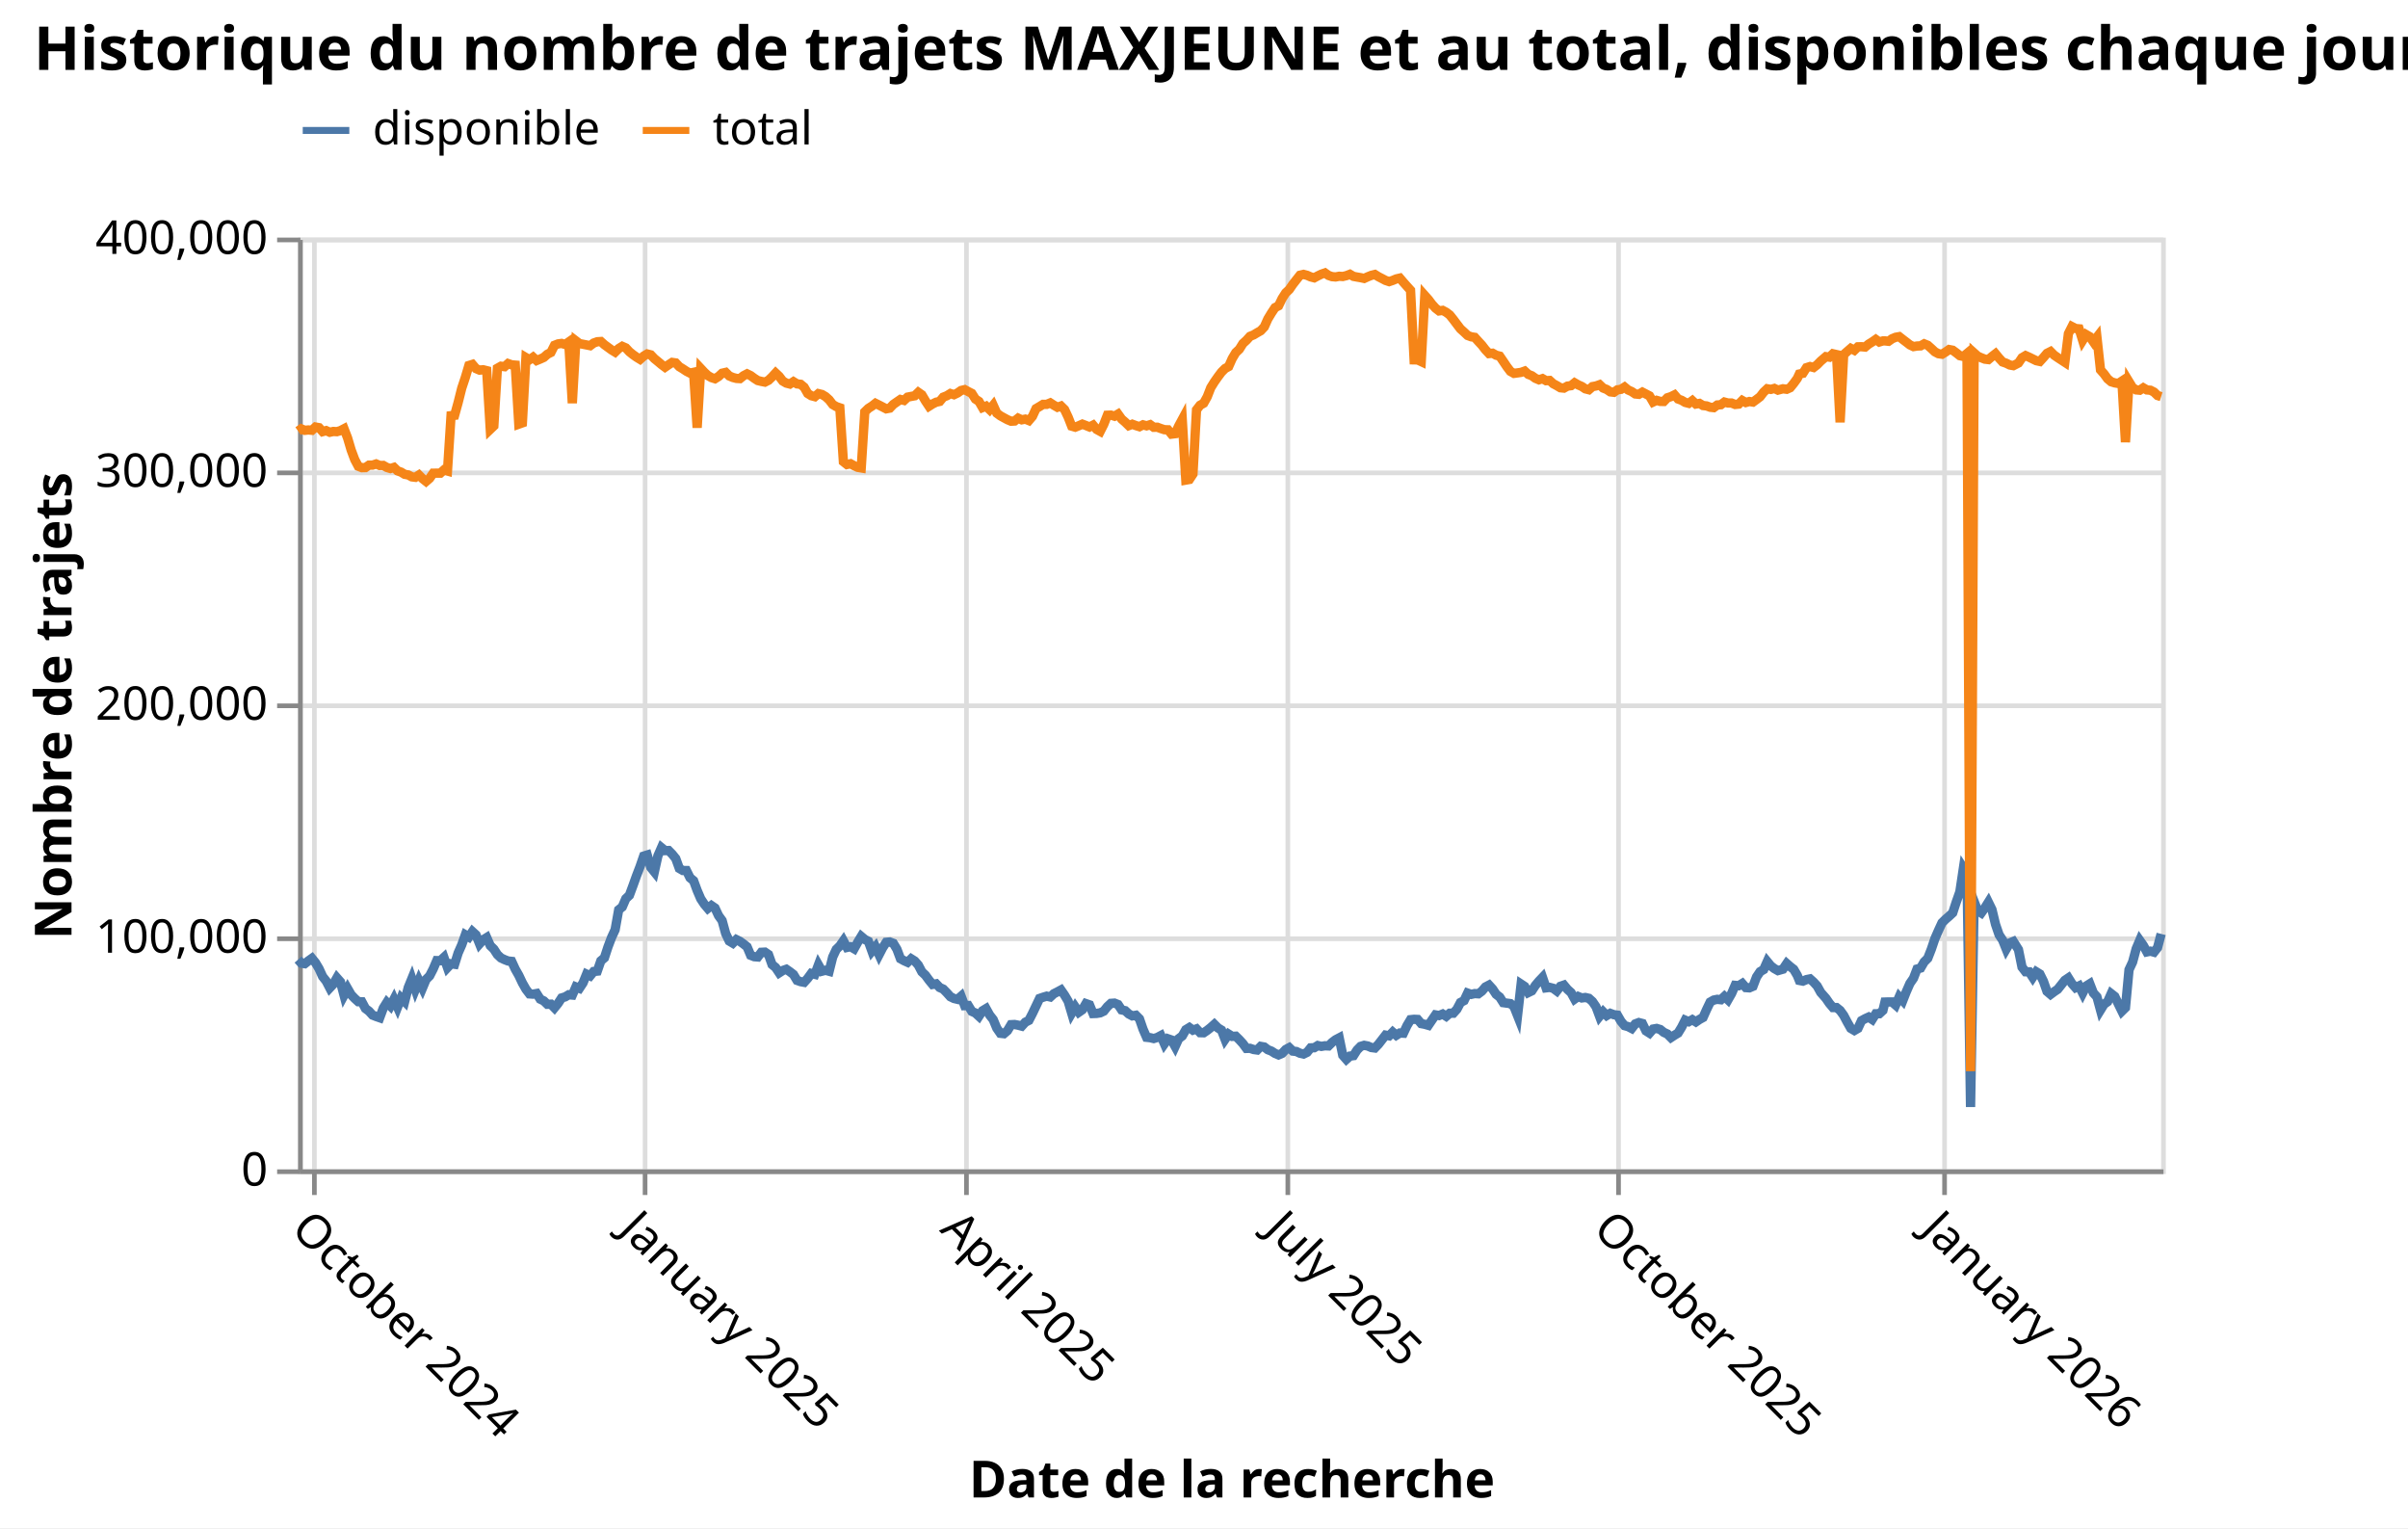
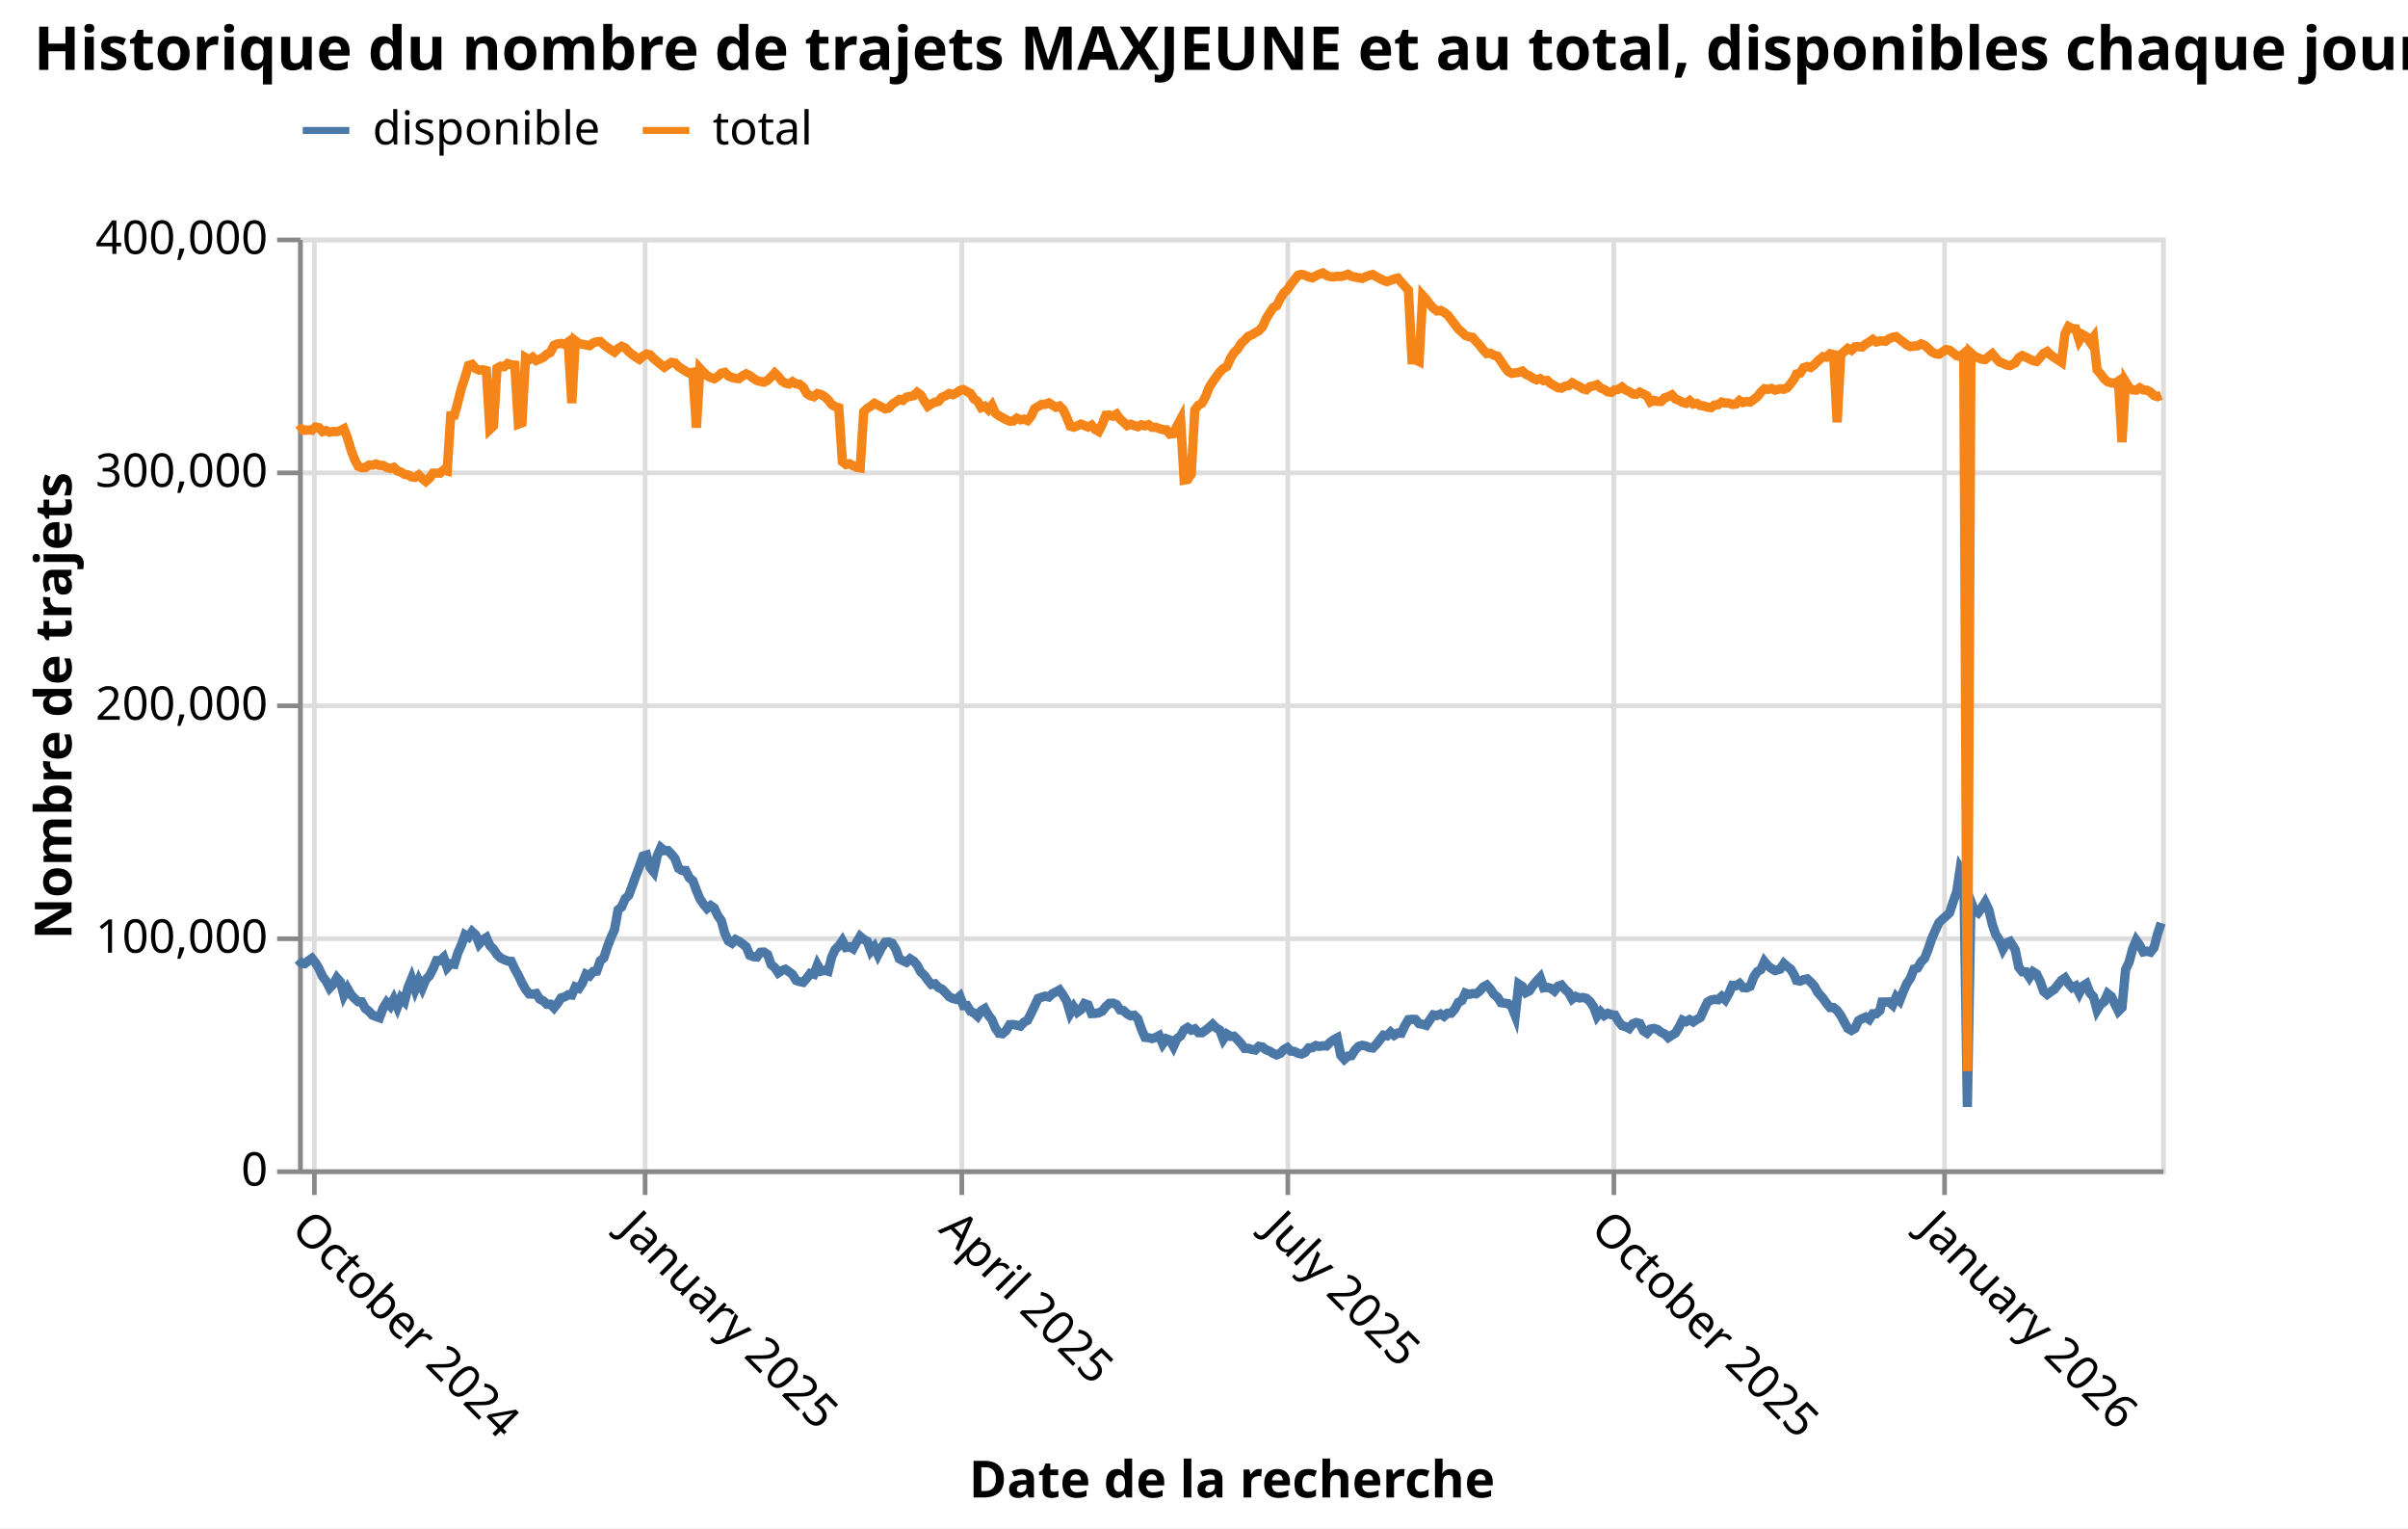
<svg xmlns="http://www.w3.org/2000/svg" version="1.1" class="marks" width="517" height="328" viewBox="0 0 517 328">
  <rect width="517" height="328" fill="white" />
  <g fill="none" stroke-miterlimit="10" transform="translate(64,51)">
    <g class="mark-group role-frame root" role="graphics-object" aria-roledescription="group mark container">
      <g transform="translate(0,0)">
        <path class="background" aria-hidden="true" d="M0.5,0.5h400v200h-400Z" stroke="#ddd" />
        <g>
          <g class="mark-group role-axis" aria-hidden="true">
            <g transform="translate(0.5,200.5)">
              <path class="background" aria-hidden="true" d="M0,0h0v0h0Z" pointer-events="none" />
              <g>
                <g class="mark-rule role-axis-grid" pointer-events="none">
                  <line transform="translate(3,-200)" x2="0" y2="200" stroke="#ddd" stroke-width="1" opacity="1" />
                  <line transform="translate(74,-200)" x2="0" y2="200" stroke="#ddd" stroke-width="1" opacity="1" />
-                   <line transform="translate(143,-200)" x2="0" y2="200" stroke="#ddd" stroke-width="1" opacity="1" />
+                   <line transform="translate(142,-200)" x2="0" y2="200" stroke="#ddd" stroke-width="1" opacity="1" />
                  <line transform="translate(212,-200)" x2="0" y2="200" stroke="#ddd" stroke-width="1" opacity="1" />
-                   <line transform="translate(283,-200)" x2="0" y2="200" stroke="#ddd" stroke-width="1" opacity="1" />
+                   <line transform="translate(282,-200)" x2="0" y2="200" stroke="#ddd" stroke-width="1" opacity="1" />
                  <line transform="translate(353,-200)" x2="0" y2="200" stroke="#ddd" stroke-width="1" opacity="1" />
                </g>
              </g>
              <path class="foreground" aria-hidden="true" d="" pointer-events="none" display="none" />
            </g>
          </g>
          <g class="mark-group role-axis" aria-hidden="true">
            <g transform="translate(0.5,0.5)">
              <path class="background" aria-hidden="true" d="M0,0h0v0h0Z" pointer-events="none" />
              <g>
                <g class="mark-rule role-axis-grid" pointer-events="none">
                  <line transform="translate(0,200)" x2="400" y2="0" stroke="#ddd" stroke-width="1" opacity="1" />
                  <line transform="translate(0,150)" x2="400" y2="0" stroke="#ddd" stroke-width="1" opacity="1" />
                  <line transform="translate(0,100)" x2="400" y2="0" stroke="#ddd" stroke-width="1" opacity="1" />
                  <line transform="translate(0,50)" x2="400" y2="0" stroke="#ddd" stroke-width="1" opacity="1" />
                  <line transform="translate(0,0)" x2="400" y2="0" stroke="#ddd" stroke-width="1" opacity="1" />
                </g>
              </g>
              <path class="foreground" aria-hidden="true" d="" pointer-events="none" display="none" />
            </g>
          </g>
          <g class="mark-group role-axis" role="graphics-symbol" aria-roledescription="axis" aria-label="X-axis titled 'Date de la recherche' for a time scale with values from September 2024 to March 2026">
            <g transform="translate(0.5,200.5)">
              <path class="background" aria-hidden="true" d="M0,0h0v0h0Z" pointer-events="none" />
              <g>
                <g class="mark-rule role-axis-tick" pointer-events="none">
                  <line transform="translate(3,0)" x2="0" y2="5" stroke="#888" stroke-width="1" opacity="1" />
                  <line transform="translate(74,0)" x2="0" y2="5" stroke="#888" stroke-width="1" opacity="1" />
-                   <line transform="translate(143,0)" x2="0" y2="5" stroke="#888" stroke-width="1" opacity="1" />
+                   <line transform="translate(142,0)" x2="0" y2="5" stroke="#888" stroke-width="1" opacity="1" />
                  <line transform="translate(212,0)" x2="0" y2="5" stroke="#888" stroke-width="1" opacity="1" />
-                   <line transform="translate(283,0)" x2="0" y2="5" stroke="#888" stroke-width="1" opacity="1" />
+                   <line transform="translate(282,0)" x2="0" y2="5" stroke="#888" stroke-width="1" opacity="1" />
                  <line transform="translate(353,0)" x2="0" y2="5" stroke="#888" stroke-width="1" opacity="1" />
                </g>
                <g class="mark-text role-axis-label" pointer-events="none">
-                   <text text-anchor="start" transform="translate(3.344976,7) rotate(45) translate(0,8)" font-family="sans-serif" font-size="10px" fill="#000" opacity="1">October 2024</text>
-                   <text text-anchor="start" transform="translate(73.8008,7) rotate(45) translate(0,8)" font-family="sans-serif" font-size="10px" fill="#000" opacity="1">January 2025</text>
-                   <text text-anchor="start" transform="translate(142.725,7) rotate(45) translate(0,8)" font-family="sans-serif" font-size="10px" fill="#000" opacity="1">April 2025</text>
-                   <text text-anchor="start" transform="translate(212.415,7) rotate(45) translate(0,8)" font-family="sans-serif" font-size="10px" fill="#000" opacity="1">July 2025</text>
-                   <text text-anchor="start" transform="translate(282.8708,7) rotate(45) translate(0,8)" font-family="sans-serif" font-size="10px" fill="#000" opacity="1">October 2025</text>
-                   <text text-anchor="start" transform="translate(353.3266,7) rotate(45) translate(0,8)" font-family="sans-serif" font-size="10px" fill="#000" opacity="1">January 2026</text>
+                   <text text-anchor="start" transform="translate(3.338607,7) rotate(45) translate(0,8)" font-family="sans-serif" font-size="10px" fill="#000" opacity="1">October 2024</text>
+                   <text text-anchor="start" transform="translate(73.66027,7) rotate(45) translate(0,8)" font-family="sans-serif" font-size="10px" fill="#000" opacity="1">January 2025</text>
+                   <text text-anchor="start" transform="translate(142.4532,7) rotate(45) translate(0,8)" font-family="sans-serif" font-size="10px" fill="#000" opacity="1">April 2025</text>
+                   <text text-anchor="start" transform="translate(212.0105,7) rotate(45) translate(0,8)" font-family="sans-serif" font-size="10px" fill="#000" opacity="1">July 2025</text>
+                   <text text-anchor="start" transform="translate(282.3321,7) rotate(45) translate(0,8)" font-family="sans-serif" font-size="10px" fill="#000" opacity="1">October 2025</text>
+                   <text text-anchor="start" transform="translate(352.6538,7) rotate(45) translate(0,8)" font-family="sans-serif" font-size="10px" fill="#000" opacity="1">January 2026</text>
                </g>
                <g class="mark-rule role-axis-domain" pointer-events="none">
                  <line transform="translate(0,0)" x2="400" y2="0" stroke="#888" stroke-width="1" opacity="1" />
                </g>
                <g class="mark-text role-axis-title" pointer-events="none">
                  <text text-anchor="middle" transform="translate(200,69.92215)" font-family="sans-serif" font-size="11px" font-weight="bold" fill="#000" opacity="1">Date de la recherche</text>
                </g>
              </g>
              <path class="foreground" aria-hidden="true" d="" pointer-events="none" display="none" />
            </g>
          </g>
          <g class="mark-group role-axis" role="graphics-symbol" aria-roledescription="axis" aria-label="Y-axis titled 'Nombre de trajets' for a linear scale with values from 0 to 400,000">
            <g transform="translate(0.5,0.5)">
              <path class="background" aria-hidden="true" d="M0,0h0v0h0Z" pointer-events="none" />
              <g>
                <g class="mark-rule role-axis-tick" pointer-events="none">
                  <line transform="translate(0,200)" x2="-5" y2="0" stroke="#888" stroke-width="1" opacity="1" />
                  <line transform="translate(0,150)" x2="-5" y2="0" stroke="#888" stroke-width="1" opacity="1" />
                  <line transform="translate(0,100)" x2="-5" y2="0" stroke="#888" stroke-width="1" opacity="1" />
                  <line transform="translate(0,50)" x2="-5" y2="0" stroke="#888" stroke-width="1" opacity="1" />
                  <line transform="translate(0,0)" x2="-5" y2="0" stroke="#888" stroke-width="1" opacity="1" />
                </g>
                <g class="mark-text role-axis-label" pointer-events="none">
                  <text text-anchor="end" transform="translate(-7,203)" font-family="sans-serif" font-size="10px" fill="#000" opacity="1">0</text>
                  <text text-anchor="end" transform="translate(-7,153)" font-family="sans-serif" font-size="10px" fill="#000" opacity="1">100,000</text>
                  <text text-anchor="end" transform="translate(-7,103)" font-family="sans-serif" font-size="10px" fill="#000" opacity="1">200,000</text>
                  <text text-anchor="end" transform="translate(-7,53)" font-family="sans-serif" font-size="10px" fill="#000" opacity="1">300,000</text>
                  <text text-anchor="end" transform="translate(-7,3)" font-family="sans-serif" font-size="10px" fill="#000" opacity="1">400,000</text>
                </g>
                <g class="mark-rule role-axis-domain" pointer-events="none">
                  <line transform="translate(0,200)" x2="0" y2="-200" stroke="#888" stroke-width="1" opacity="1" />
                </g>
                <g class="mark-text role-axis-title" pointer-events="none">
                  <text text-anchor="middle" transform="translate(-47.14746,100) rotate(-90) translate(0,-2)" font-family="sans-serif" font-size="11px" font-weight="bold" fill="#000" opacity="1">Nombre de trajets</text>
                </g>
              </g>
              <path class="foreground" aria-hidden="true" d="" pointer-events="none" display="none" />
            </g>
          </g>
          <g class="mark-group role-scope pathgroup" role="graphics-object" aria-roledescription="group mark container">
            <g transform="translate(0,0)">
              <path class="background" aria-hidden="true" d="M0,0h400v200h-400Z" />
              <g>
                <g class="mark-line role-mark marks" role="graphics-object" aria-roledescription="line mark container">
-                   <path aria-label="Date de la recherche: September 2024; Nombre de trajets: 90064; variable: disponible" role="graphics-symbol" aria-roledescription="line mark" d="M0,154.968L0.673,155.733L1.439,155.849L2.205,155.249L2.971,154.706L3.736,155.647L4.503,156.936L5.268,158.611L6.034,159.578L6.8,161.051L7.565,160.232L8.331,158.887L9.097,159.757L9.863,162.622L10.629,161.186L11.395,162.517L12.16,163.314L12.926,164.01L13.692,164.032L14.458,165.467L15.224,166.043L15.99,166.883L16.755,167.187L17.521,167.45L18.287,165.395L19.053,164.165L19.819,164.939L20.585,163.463L21.35,165.186L22.116,163.209L22.882,163.971L23.648,160.982L24.419,159.082L25.179,161.376L25.945,159.478L26.711,161.072L27.477,159.24L28.243,158.471L29.009,156.976L29.774,155.186L30.54,155.206L31.307,154.501L32.072,156.687L32.838,155.87L33.603,155.975L34.369,153.544L35.135,151.81L35.903,149.657L36.667,150.119L37.433,148.968L38.198,149.665L38.966,151.587L39.73,150.725L40.497,150.247L41.262,151.977L42.028,152.725L42.793,153.898L43.559,154.616L44.325,154.978L45.091,155.274L45.857,155.354L46.622,157.015L47.388,158.365L48.154,159.98L48.92,161.327L49.686,162.333L50.452,162.388L51.218,162.251L51.983,163.458L52.75,163.83L53.515,164.564L54.281,164.539L55.047,165.319L55.813,164.379L56.578,163.203L57.344,162.973L58.11,162.518L58.876,162.586L59.641,160.835L60.407,161.142L61.173,159.983L61.939,158.101L62.705,158.467L63.471,157.526L64.236,157.444L65.002,155.239L65.768,154.588L66.534,152.251L67.3,150.225L68.065,148.563L68.831,144.291L69.597,143.67L70.363,141.894L71.129,141.173L71.895,139.108L72.66,136.98L73.426,134.989L74.192,132.763L74.958,132.524L75.724,135.188L76.49,136.135L77.255,132.697L78.021,130.95L78.787,131.578L79.553,131.561L80.319,132.339L81.085,133.284L81.851,135.399L82.616,135.847L83.382,135.858L84.148,137.406L84.914,138.04L85.679,140.126L86.445,141.915L87.211,143.074L87.977,143.981L88.743,143.375L89.509,143.9L90.274,145.535L91.04,146.599L91.806,149.389L92.572,150.987L93.338,151.445L94.103,150.679L94.869,151.062L95.635,151.618L96.401,152.229L97.167,154.046L97.933,154.351L98.698,154.412L99.464,153.406L100.23,153.367L100.996,153.888L101.762,156.04L102.528,156.669L103.293,157.81L104.059,157.313L104.825,157.047L105.591,157.575L106.357,158.166L107.123,159.431L107.888,159.706L108.654,159.848L109.42,158.995L110.186,157.945L110.952,158.136L111.718,156.106L112.483,157.462L113.249,157.265L114.015,157.476L114.781,154.421L115.547,152.787L116.312,152.041L117.078,150.938L117.844,152.365L118.61,152.195L119.376,152.643L120.142,151.262L120.907,150.001L121.673,150.645L122.439,151.037L123.205,153.158L123.971,152.225L124.736,153.922L125.502,152.442L126.268,151.259L127.034,151.191L127.8,151.477L128.566,152.743L129.331,154.781L130.097,155.208L130.863,155.551L131.629,154.8L132.395,155.283L133.161,156.148L133.926,157.605L134.692,158.325L135.458,159.373L136.224,160.304L136.99,160.171L137.755,160.969L138.521,161.308L139.287,162.091L140.053,162.944L140.819,163.317L141.585,163.501L142.35,162.836L143.116,164.858L143.882,164.829L144.648,166.086L145.414,166.43L146.18,167.135L146.945,165.96L147.711,165.495L148.477,166.877L149.243,167.849L150.009,169.688L150.774,170.789L151.54,170.875L152.306,170.221L153.072,168.943L153.838,168.904L154.604,169.053L155.369,169.255L156.135,168.412L156.901,168.02L157.667,166.532L158.433,164.924L159.199,163.313L159.964,163.048L160.73,162.82L161.496,162.997L162.262,162.291L163.028,161.905L163.793,161.49L164.559,162.601L165.325,163.887L166.091,166.459L166.857,165.131L167.623,166.265L168.388,165.732L169.154,164.419L169.92,164.685L170.686,166.554L171.452,166.527L172.217,166.396L172.983,166.035L173.749,165.078L174.515,164.366L175.281,164.313L176.047,164.62L176.812,165.77L177.578,165.935L178.344,166.64L179.11,167.049L179.876,166.921L180.642,167.69L181.407,169.905L182.173,171.652L182.939,171.735L183.705,171.918L184.471,171.688L185.236,171.282L186.002,173.049L186.768,171.97L187.534,172.23L188.3,173.612L189.066,171.945L189.831,171.366L190.597,170.02L191.363,169.554L192.129,170.116L192.895,169.844L193.661,170.659L194.427,170.679L195.192,170.16L195.958,169.553L196.724,168.868L197.49,169.634L198.256,170.104L199.022,172.084L199.788,170.968L200.553,171.455L201.319,171.414L202.085,172.162L202.85,173L203.616,174.038L204.382,174.015L205.148,174.271L205.914,174.377L206.68,173.602L207.445,173.737L208.211,174.319L208.977,174.612L209.743,175.106L210.509,175.429L211.275,175.097L212.04,174.282L212.806,173.871L213.572,174.614L214.338,174.699L215.104,175.073L215.87,175.245L216.635,174.872L217.401,173.92L218.167,173.889L218.933,173.422L219.699,173.601L220.465,173.471L221.23,173.506L221.996,172.75L222.762,172.175L223.528,171.774L224.294,175.505L225.059,176.378L225.825,175.686L226.591,175.588L227.357,174.388L228.123,173.605L228.889,173.373L229.654,173.515L230.42,173.844L231.186,173.947L231.952,173.151L232.718,172.167L233.483,171.187L234.249,171.332L235.015,170.541L235.781,171.215L236.547,170.732L237.313,170.771L238.078,169.151L238.844,167.868L239.61,167.786L240.376,167.82L241.142,168.715L241.908,168.859L242.673,169.08L243.439,167.953L244.205,166.84L244.971,166.977L245.738,166.657L246.503,167.146L247.268,166.484L248.034,166.475L248.8,165.623L249.566,164.178L250.332,163.778L251.097,162.162L251.863,162.437L252.629,162.265L253.395,162.317L254.161,161.742L254.927,160.848L255.7,160.444L256.458,161.271L257.224,162.424L257.99,163.016L258.756,164.217L259.522,164.319L260.287,164.418L261.053,165.054L261.819,166.983L262.585,160.232L263.351,160.738L264.116,162.052L264.882,161.678L265.648,160.509L266.414,159.6L267.18,158.795L267.946,161.033L268.711,160.935L269.477,161.135L270.243,161.704L271.009,160.708L271.775,160.444L272.541,161.365L273.306,162.053L274.072,163.443L274.838,162.892L275.604,163.207L276.37,163.107L277.136,163.285L277.901,163.972L278.667,165.093L279.433,167.142L280.199,166.188L280.965,166.971L281.73,166.514L282.496,166.797L283.262,166.898L284.028,168.219L284.794,169.148L285.56,169.359L286.325,169.754L287.091,168.774L287.857,168.487L288.623,168.685L289.389,170.267L290.155,170.754L290.92,169.882L291.686,169.748L292.452,169.979L293.218,170.59L293.984,170.941L294.749,171.71L295.515,171.203L296.281,170.738L297.047,169.486L297.813,167.974L298.579,168.298L299.344,167.867L300.11,168.346L300.876,167.821L301.642,167.402L302.408,165.689L303.175,164.094L303.939,163.656L304.705,163.5L305.471,163.587L306.237,162.873L307.003,163.597L307.769,162.261L308.534,160.504L309.3,160.572L310.066,160.1L310.832,160.98L311.598,161.035L312.364,160.705L313.129,158.704L313.895,157.564L314.661,157.112L315.427,155.393L316.192,156.323L316.959,156.904L317.724,157.334L318.798,157.028L319.612,155.821L320.352,156.472L321.115,157.061L321.88,158.366L322.319,159.443L323.085,159.592L323.851,159.266L324.617,159.113L325.382,159.8L326.148,160.641L326.914,162.019L328.026,163.283L328.773,164.362L329.54,165.269L330.306,165.269L331.071,165.882L331.838,166.94L332.603,168.382L333.369,169.732L334.134,170.182L334.9,169.737L335.666,168.081L336.434,167.658L337.201,167.31L337.964,167.822L338.73,166.598L339.495,166.586L340.261,165.885L340.699,164.085L341.465,164.059L342.23,164.067L342.996,164.733L343.762,162.967L344.528,163.781L345.294,161.834L346.06,160.089L346.826,158.98L347.591,156.998L348.357,156.787L349.123,155.466L349.889,154.703L350.655,152.749L351.42,150.484L352.186,148.73L352.952,147.071L353.718,146.313L354.484,145.653L355.249,144.94L356.015,142.597L356.781,140.436L357.547,135.323L358.313,136.51L359.079,186.612L359.844,142.499L360.61,144.484L361.376,144.958L362.142,143.886L362.908,142.659L363.674,144.224L364.439,147.405L365.205,149.643L365.971,150.798L366.737,152.713L367.503,151.395L368.269,151.076L369.365,152.824L370.13,156.59L370.895,157.584L371.661,157.599L372.427,158.775L373.193,157.593L373.959,158.066L374.725,159.612L375.493,161.791L376.257,162.439L377.022,161.866L377.788,161.353L379.321,159.422L380.086,158.908L380.852,160.134L381.618,160.994L382.384,160.624L383.15,162.154L383.916,160.64L384.682,160.16L385.447,162.131L386.213,162.968L386.98,165.794L387.746,164.55L388.509,164.01L389.276,162.283L390.044,162.883L390.808,164.48L391.573,166.041L392.339,165.287L393.104,157.145L393.87,155.509L394.638,152.648L395.403,150.842L396.169,151.924L396.934,153.325L397.699,153.163L398.465,153.38L399.231,152.399L400,149.456" stroke="#4c78a8" stroke-width="2" />
+                   <path aria-label="Date de la recherche: September 2024; Nombre de trajets: 90064; variable: disponible" role="graphics-symbol" aria-roledescription="line mark" d="M0,154.968L0.672,155.733L1.436,155.849L2.2,155.249L2.965,154.706L3.729,155.647L4.494,156.936L5.258,158.611L6.022,159.578L6.787,161.051L7.551,160.232L8.315,158.887L9.08,159.757L9.844,162.622L10.609,161.186L11.373,162.517L12.137,163.314L12.902,164.01L13.666,164.032L14.43,165.467L15.195,166.043L15.959,166.883L16.723,167.187L17.488,167.45L18.252,165.395L19.017,164.165L19.781,164.939L20.545,163.463L21.31,165.186L22.074,163.209L22.838,163.971L23.603,160.982L24.373,159.082L25.131,161.376L25.896,159.478L26.66,161.072L27.425,159.24L28.189,158.471L28.953,156.976L29.718,155.186L30.482,155.206L31.248,154.501L32.011,156.687L32.775,155.87L33.539,155.975L34.304,153.544L35.068,151.81L35.834,149.657L36.597,150.119L37.361,148.968L38.126,149.665L38.892,151.587L39.654,150.725L40.42,150.247L41.183,151.977L41.947,152.725L42.712,153.898L43.476,154.616L44.241,154.978L45.005,155.274L45.769,155.354L46.534,157.015L47.298,158.365L48.063,159.98L48.827,161.327L49.591,162.333L50.356,162.388L51.121,162.251L51.884,163.458L52.649,163.83L53.413,164.564L54.178,164.539L54.943,165.319L55.706,164.379L56.471,163.203L57.235,162.973L57.999,162.518L58.763,162.586L59.528,160.835L60.292,161.142L61.057,159.983L61.821,158.101L62.585,158.467L63.35,157.526L64.114,157.444L64.878,155.239L65.643,154.588L66.407,152.251L67.172,150.225L67.936,148.563L68.7,144.291L69.465,143.67L70.229,141.894L70.993,141.173L71.758,139.108L72.522,136.98L73.286,134.989L74.051,132.763L74.815,132.524L75.58,135.188L76.344,136.135L77.108,132.697L77.873,130.95L78.637,131.578L79.401,131.561L80.166,132.339L80.931,133.284L81.695,135.399L82.459,135.847L83.223,135.858L83.988,137.406L84.752,138.04L85.516,140.126L86.281,141.915L87.045,143.074L87.809,143.981L88.574,143.375L89.338,143.9L90.103,145.535L90.867,146.599L91.631,149.389L92.396,150.987L93.16,151.445L93.924,150.679L94.689,151.062L95.453,151.618L96.217,152.229L96.982,154.046L97.746,154.351L98.51,154.412L99.275,153.406L100.039,153.367L100.804,153.888L101.568,156.04L102.332,156.669L103.097,157.81L103.861,157.313L104.626,157.047L105.39,157.575L106.154,158.166L106.919,159.431L107.683,159.706L108.447,159.848L109.212,158.995L109.976,157.945L110.74,158.136L111.505,156.106L112.269,157.462L113.034,157.265L113.798,157.476L114.562,154.421L115.327,152.787L116.091,152.041L116.855,150.938L117.62,152.365L118.384,152.195L119.148,152.643L119.913,151.262L120.677,150.001L121.441,150.645L122.206,151.037L122.97,153.158L123.735,152.225L124.499,153.922L125.263,152.442L126.028,151.259L126.792,151.191L127.556,151.477L128.321,152.743L129.085,154.781L129.849,155.208L130.614,155.551L131.378,154.8L132.143,155.283L132.907,156.148L133.671,157.605L134.436,158.325L135.2,159.373L135.964,160.304L136.729,160.171L137.493,160.969L138.257,161.308L139.022,162.091L139.786,162.944L140.551,163.317L141.315,163.501L142.079,162.836L142.844,164.858L143.608,164.829L144.372,166.086L145.137,166.43L145.901,167.135L146.665,165.96L147.43,165.495L148.194,166.877L148.959,167.849L149.723,169.688L150.487,170.789L151.252,170.875L152.016,170.221L152.78,168.943L153.545,168.904L154.309,169.053L155.074,169.255L155.838,168.412L156.602,168.02L157.367,166.532L158.131,164.924L158.895,163.313L159.66,163.048L160.424,162.82L161.188,162.997L161.953,162.291L162.717,161.905L163.482,161.49L164.246,162.601L165.01,163.887L165.775,166.459L166.539,165.131L167.303,166.265L168.068,165.732L168.832,164.419L169.596,164.685L170.361,166.554L171.125,166.527L171.89,166.396L172.654,166.035L173.418,165.078L174.183,164.366L174.947,164.313L175.711,164.62L176.476,165.77L177.24,165.935L178.004,166.64L178.769,167.049L179.533,166.921L180.298,167.69L181.062,169.905L181.826,171.652L182.591,171.735L183.355,171.918L184.119,171.688L184.884,171.282L185.648,173.049L186.413,171.97L187.177,172.23L187.941,173.612L188.706,171.945L189.47,171.366L190.234,170.02L190.999,169.554L191.763,170.116L192.528,169.844L193.292,170.659L194.056,170.679L194.821,170.16L195.585,169.553L196.349,168.868L197.114,169.634L197.878,170.104L198.643,172.084L199.407,170.968L200.172,171.455L200.936,171.414L201.7,172.162L202.464,173L203.229,174.038L203.993,174.015L204.757,174.271L205.522,174.377L206.286,173.602L207.05,173.737L207.815,174.319L208.579,174.612L209.344,175.106L210.108,175.429L210.872,175.097L211.637,174.282L212.401,173.871L213.165,174.614L213.93,174.699L214.694,175.073L215.459,175.245L216.223,174.872L216.987,173.92L217.752,173.889L218.516,173.422L219.28,173.601L220.045,173.471L220.809,173.506L221.573,172.75L222.338,172.175L223.102,171.774L223.866,175.505L224.631,176.378L225.395,175.686L226.159,175.588L226.924,174.388L227.688,173.605L228.453,173.373L229.217,173.515L229.981,173.844L230.746,173.947L231.51,173.151L232.275,172.167L233.039,171.187L233.803,171.332L234.568,170.541L235.332,171.215L236.096,170.732L236.861,170.771L237.625,169.151L238.389,167.868L239.154,167.786L239.918,167.82L240.682,168.715L241.447,168.859L242.211,169.08L242.976,167.953L243.74,166.84L244.505,166.977L245.27,166.657L246.033,167.146L246.797,166.484L247.562,166.475L248.326,165.623L249.091,164.178L249.855,163.778L250.619,162.162L251.384,162.437L252.148,162.265L252.912,162.317L253.677,161.742L254.441,160.848L255.214,160.444L255.97,161.271L256.734,162.424L257.499,163.016L258.263,164.217L259.027,164.319L259.792,164.418L260.556,165.054L261.32,166.983L262.085,160.232L262.849,160.738L263.613,162.052L264.378,161.678L265.142,160.509L265.907,159.6L266.671,158.795L267.435,161.033L268.2,160.935L268.964,161.135L269.728,161.704L270.493,160.708L271.257,160.444L272.022,161.365L272.786,162.053L273.55,163.443L274.315,162.892L275.079,163.207L275.843,163.107L276.608,163.285L277.372,163.972L278.136,165.093L278.901,167.142L279.665,166.188L280.43,166.971L281.194,166.514L281.958,166.797L282.723,166.898L283.487,168.219L284.251,169.148L285.016,169.359L285.78,169.754L286.544,168.774L287.309,168.487L288.073,168.685L288.838,170.267L289.602,170.754L290.366,169.882L291.131,169.748L291.895,169.979L292.659,170.59L293.424,170.941L294.188,171.71L294.952,171.203L295.717,170.738L296.481,169.486L297.246,167.974L298.01,168.298L298.774,167.867L299.539,168.346L300.303,167.821L301.067,167.402L301.832,165.689L302.597,164.094L303.361,163.656L304.125,163.5L304.889,163.587L305.654,162.873L306.418,163.597L307.183,162.261L307.947,160.504L308.711,160.572L309.475,160.1L310.24,160.98L311.004,161.035L311.769,160.705L312.533,158.704L313.297,157.564L314.062,157.112L314.826,155.393L315.59,156.323L316.355,156.904L317.119,157.334L318.191,157.028L319.003,155.821L319.742,156.472L320.504,157.061L321.267,158.366L321.705,159.443L322.47,159.592L323.234,159.266L323.998,159.113L324.763,159.8L325.527,160.641L326.291,162.019L327.402,163.283L328.147,164.362L328.912,165.269L329.677,165.269L330.44,165.882L331.206,166.94L331.969,168.382L332.734,169.732L333.498,170.182L334.262,169.737L335.027,168.081L335.793,167.658L336.559,167.31L337.321,167.822L338.085,166.598L338.849,166.586L339.613,165.885L340.05,164.085L340.814,164.059L341.579,164.067L342.343,164.733L343.108,162.967L343.872,163.781L344.636,161.834L345.401,160.089L346.165,158.98L346.929,156.998L347.694,156.787L348.458,155.466L349.222,154.703L349.987,152.749L350.751,150.484L351.516,148.73L352.28,147.071L353.044,146.313L353.809,145.653L354.573,144.94L355.337,142.597L356.102,140.436L356.866,135.323L357.63,136.51L358.395,186.612L359.159,142.499L359.924,144.484L360.688,144.958L361.452,143.886L362.217,142.659L362.981,144.224L363.745,147.405L364.51,149.643L365.274,150.798L366.039,152.713L366.803,151.395L367.567,151.076L368.661,152.824L369.425,156.59L370.189,157.584L370.953,157.599L371.718,158.775L372.482,157.593L373.247,158.066L374.012,159.612L374.778,161.791L375.54,162.439L376.304,161.866L377.069,161.353L378.598,159.422L379.363,158.908L380.127,160.134L380.891,160.994L381.656,160.624L382.421,162.154L383.185,160.64L383.95,160.16L384.713,162.131L385.478,162.968L386.243,165.794L387.007,164.55L387.77,164.01L388.534,162.283L389.302,162.883L390.064,164.48L390.828,166.041L391.592,165.287L392.356,157.145L393.12,155.509L393.886,152.648L394.65,150.842L395.414,151.924L396.178,153.325L396.942,153.163L397.706,153.38L398.471,152.399L399.238,149.456L400,147.11" stroke="#4c78a8" stroke-width="2" />
                </g>
              </g>
              <path class="foreground" aria-hidden="true" d="" display="none" />
            </g>
            <g transform="translate(0,0)">
              <path class="background" aria-hidden="true" d="M0,0h400v200h-400Z" />
              <g>
                <g class="mark-line role-mark marks" role="graphics-object" aria-roledescription="line mark container">
-                   <path aria-label="Date de la recherche: September 2024; Nombre de trajets: 316947; variable: total" role="graphics-symbol" aria-roledescription="line mark" d="M0,41.527L0.673,41.049L1.439,41.365L2.205,41.288L2.971,41.358L3.736,40.661L4.503,40.8L5.268,41.647L6.034,41.43L6.8,41.781L7.565,41.611L8.331,41.656L9.097,41.43L9.863,41.03L10.629,43.01L11.395,45.596L12.16,47.643L12.926,49.087L13.692,49.384L14.458,49.365L15.224,48.839L15.99,48.832L16.755,48.585L17.521,48.91L18.287,48.899L19.053,49.331L19.819,49.564L20.585,49.321L21.35,50.066L22.116,50.34L22.882,50.805L23.648,50.942L24.419,51.354L25.179,51.45L25.945,50.957L26.711,51.726L27.477,52.334L28.243,51.669L29.009,50.57L29.774,50.564L30.54,50.562L31.307,49.876L32.072,50.093L32.838,38.228L33.603,38.143L34.369,35.371L35.135,32.326L35.903,30.021L36.667,27.456L37.433,27.215L38.198,28.117L38.966,28.444L39.73,28.367L40.497,28.557L41.262,41.151L42.028,40.42L42.793,28.041L43.559,27.611L44.325,27.705L45.091,27.039L45.857,27.306L46.622,27.371L47.388,40.039L48.154,39.766L48.92,25.754L49.686,26.212L50.452,25.675L51.218,26.382L51.983,26.069L52.75,25.719L53.515,25.039L54.281,24.65L55.047,23.12L55.813,22.817L56.578,22.71L57.344,22.94L58.11,22.407L58.876,35.535L59.641,22.16L60.407,22.744L61.173,22.89L61.939,23.04L62.705,23.195L63.471,22.626L64.236,22.355L65.002,22.304L65.768,22.991L66.534,23.55L67.3,24.107L68.065,24.576L68.831,23.818L69.597,23.341L70.363,23.676L71.129,24.5L71.895,25.115L72.66,25.657L73.426,26.126L74.192,25.436L74.958,24.98L75.724,25.17L76.49,25.974L77.255,26.597L78.021,27.242L78.787,27.815L79.553,27.286L80.319,26.791L81.085,26.904L81.851,27.712L82.616,28.178L83.382,28.689L84.148,29.084L84.914,28.919L85.679,40.807L86.445,28.083L87.211,28.901L87.977,29.61L88.743,30.048L89.509,30.29L90.274,29.815L91.04,29.11L91.806,28.935L92.572,29.696L93.338,30.018L94.103,30.221L94.869,30.265L95.635,29.649L96.401,29.249L97.167,29.627L97.933,30.194L98.698,30.682L99.464,30.869L100.23,31.018L100.996,30.63L101.762,29.898L102.528,29.063L103.293,29.787L104.059,30.791L104.825,31.233L105.591,31.43L106.357,30.925L107.123,31.398L107.888,31.486L108.654,32.116L109.42,33.46L110.186,33.938L110.952,34.14L111.718,33.49L112.483,33.675L113.249,34.13L114.015,34.822L114.781,35.822L115.547,36.272L116.312,36.531L117.078,48.092L117.844,48.7L118.61,48.537L119.376,48.953L120.142,49.309L120.907,49.441L121.673,37.403L122.439,36.658L123.205,36.172L123.971,35.573L124.736,35.953L125.502,36.352L126.268,36.749L127.034,36.606L127.8,35.803L128.566,35.27L129.331,34.746L130.097,34.945L130.863,34.238L131.629,34.09L132.395,33.953L133.161,33.214L133.926,33.749L134.692,35.042L135.458,36.193L136.224,35.709L136.99,35.329L137.755,35.163L138.521,34.246L139.287,33.944L140.053,33.472L140.819,33.717L141.585,33.352L142.35,32.816L143.116,32.633L143.882,33.048L144.648,33.438L145.414,34.651L146.18,35.16L146.945,36.488L147.711,36.186L148.477,36.929L149.243,35.987L150.009,37.685L150.774,38.249L151.54,38.674L152.306,39.089L153.072,39.408L153.838,39.365L154.604,38.758L155.369,39.11L156.135,38.964L156.901,39.274L157.667,38.372L158.433,36.711L159.199,36.258L159.964,35.788L160.73,35.793L161.496,35.479L162.262,35.973L163.028,36.414L163.793,36.152L164.559,36.902L165.325,38.521L166.091,40.467L166.857,40.691L167.623,40.384L168.388,40.043L169.154,40.336L169.92,40.649L170.686,40.256L171.452,41.172L172.217,41.592L172.983,40.08L173.749,38.132L174.515,38.1L175.281,38.331L176.047,37.88L176.812,38.948L177.578,39.611L178.344,40.357L179.11,40.06L179.876,40.349L180.642,40.586L181.407,40.189L182.173,40.399L182.939,40.158L183.705,40.715L184.471,40.699L185.236,40.983L186.002,41.231L186.768,41.256L187.534,42.185L188.3,42.09L189.066,40.438L189.831,39.02L190.597,52.049L191.363,51.912L192.129,50.752L192.895,36.969L193.661,35.983L194.427,35.548L195.192,34.173L195.958,32.211L196.724,30.981L197.49,29.89L198.256,28.866L199.022,28.1L199.788,27.683L200.553,25.971L201.319,24.683L202.085,23.962L202.85,22.735L203.616,22.033L204.382,21.19L205.148,20.884L205.914,20.419L206.68,19.985L207.445,19.168L208.211,17.456L208.977,16.19L209.743,15.035L210.509,14.634L211.275,13.064L212.04,11.864L212.806,11.148L213.572,10.03L214.338,9.048L215.104,8.079L215.87,7.898L216.635,8.097L217.401,8.432L218.167,8.631L218.933,8.218L219.699,7.851L220.465,7.582L221.23,8.117L221.996,8.381L222.762,8.445L223.528,8.299L224.294,8.35L225.059,8.168L225.825,7.874L226.591,8.324L227.357,8.467L228.123,8.599L228.889,8.763L229.654,8.411L230.42,8.105L231.186,7.916L231.952,8.394L232.718,8.785L233.483,9.192L234.249,9.444L235.015,9.189L235.781,8.868L236.547,8.691L237.313,9.589L238.078,10.45L238.844,11.298L239.61,26.241L240.376,26.255L241.142,26.615L241.908,12.424L242.673,13.281L243.439,14.295L244.205,15.142L244.971,15.736L245.738,15.622L246.503,16.027L247.268,16.613L248.034,17.571L248.8,18.592L249.566,19.595L250.332,20.28L251.097,21.004L251.863,21.29L252.629,21.409L253.395,22.259L254.161,23.083L254.927,24.075L255.7,24.892L256.458,24.815L257.224,25.244L257.99,25.441L258.756,26.561L259.522,27.699L260.287,28.712L261.053,29.141L261.819,29.038L262.585,28.923L263.351,28.652L264.116,29.351L264.882,29.653L265.648,30.2L266.414,30.52L267.18,30.271L267.946,30.71L268.711,30.667L269.477,31.361L270.243,31.769L271.009,32.228L271.775,32.306L272.541,31.876L273.306,31.782L274.072,31.17L274.838,31.611L275.604,31.946L276.37,32.459L277.136,32.654L277.901,31.981L278.667,31.844L279.433,31.574L280.199,32.295L280.965,32.595L281.73,33.111L282.496,33.202L283.262,32.672L284.028,32.566L284.794,32.081L285.56,32.709L286.325,33.048L287.091,33.56L287.857,33.638L288.623,33.176L289.389,33.573L290.155,33.975L290.92,35.29L291.686,34.936L292.452,35.158L293.218,35.173L293.984,34.383L294.749,34.136L295.515,33.757L296.281,34.643L297.047,34.921L297.813,35.372L298.579,35.572L299.344,35.004L300.11,35.725L300.876,35.591L301.642,36.046L302.408,36.129L303.175,36.411L303.939,36.495L304.705,35.929L305.471,35.871L306.237,35.301L307.003,35.509L307.769,35.509L308.534,35.814L309.3,35.738L310.066,34.966L310.832,35.394L311.598,35.18L312.364,35.303L313.129,34.746L313.895,34.16L314.661,33.165L315.427,32.445L316.192,32.579L316.959,32.374L317.724,32.739L318.798,32.449L319.612,32.556L320.352,32.219L321.115,31.284L321.88,30.231L322.319,29.282L323.085,29.126L323.851,27.921L324.617,27.676L325.382,27.879L326.148,27.284L326.914,26.502L328.026,25.553L328.773,25.661L329.54,24.935L330.306,25.109L331.071,39.657L331.838,25.119L332.603,24.443L333.369,23.78L334.134,24.181L334.9,23.443L335.666,23.422L336.434,23.494L337.201,22.861L337.964,22.395L338.73,21.859L339.495,22.405L340.261,22.175L340.699,22.17L341.465,22.253L342.23,21.71L342.996,21.394L343.762,21.258L344.528,21.857L345.294,22.439L346.06,23.033L346.826,23.395L347.591,23.27L348.357,23.237L349.123,22.803L349.889,23.117L350.655,23.798L351.42,24.517L352.186,24.92L352.952,25.031L353.718,24.564L354.484,24.028L355.249,24.176L356.015,24.738L356.781,25.347L357.547,25.513L358.313,24.879L359.079,178.925L359.844,24.768L360.61,25.453L361.376,25.789L362.142,26.089L362.908,26.18L363.674,25.529L364.439,24.935L365.205,25.871L365.971,26.7L366.737,26.965L367.503,27.343L368.269,27.483L369.365,26.915L370.13,25.784L370.895,25.331L371.661,25.67L372.427,26.047L373.193,26.418L373.959,26.584L374.725,25.747L375.493,24.838L376.257,24.454L377.022,25.225L377.788,25.757L379.321,26.757L380.086,20.622L380.852,19.107L381.618,19.508L382.384,19.581L383.15,22.066L383.916,20.829L384.682,21.273L385.447,22.379L386.213,21.385L386.98,28.397L387.746,29.265L388.509,30.309L389.276,30.947L390.044,31.184L390.808,31.307L391.573,30.804L392.339,43.911L393.104,30.944L393.87,32.2L394.638,32.687L395.403,32.757L396.169,32.246L396.934,32.696L397.699,32.761L398.465,33.153L399.231,33.895L400,34.136" stroke="#f58518" stroke-width="2" />
+                   <path aria-label="Date de la recherche: September 2024; Nombre de trajets: 316947; variable: total" role="graphics-symbol" aria-roledescription="line mark" d="M0,41.527L0.672,41.049L1.436,41.365L2.2,41.288L2.965,41.358L3.729,40.661L4.494,40.8L5.258,41.647L6.022,41.43L6.787,41.781L7.551,41.611L8.315,41.656L9.08,41.43L9.844,41.03L10.609,43.01L11.373,45.596L12.137,47.643L12.902,49.087L13.666,49.384L14.43,49.365L15.195,48.839L15.959,48.832L16.723,48.585L17.488,48.91L18.252,48.899L19.017,49.331L19.781,49.564L20.545,49.321L21.31,50.066L22.074,50.34L22.838,50.805L23.603,50.942L24.373,51.354L25.131,51.45L25.896,50.957L26.66,51.726L27.425,52.334L28.189,51.669L28.953,50.57L29.718,50.564L30.482,50.562L31.248,49.876L32.011,50.093L32.775,38.228L33.539,38.143L34.304,35.371L35.068,32.326L35.834,30.021L36.597,27.456L37.361,27.215L38.126,28.117L38.892,28.444L39.654,28.367L40.42,28.557L41.183,41.151L41.947,40.42L42.712,28.041L43.476,27.611L44.241,27.705L45.005,27.039L45.769,27.306L46.534,27.371L47.298,40.039L48.063,39.766L48.827,25.754L49.591,26.212L50.356,25.675L51.121,26.382L51.884,26.069L52.649,25.719L53.413,25.039L54.178,24.65L54.943,23.12L55.706,22.817L56.471,22.71L57.235,22.94L57.999,22.407L58.763,35.535L59.528,22.16L60.292,22.744L61.057,22.89L61.821,23.04L62.585,23.195L63.35,22.626L64.114,22.355L64.878,22.304L65.643,22.991L66.407,23.55L67.172,24.107L67.936,24.576L68.7,23.818L69.465,23.341L70.229,23.676L70.993,24.5L71.758,25.115L72.522,25.657L73.286,26.126L74.051,25.436L74.815,24.98L75.58,25.17L76.344,25.974L77.108,26.597L77.873,27.242L78.637,27.815L79.401,27.286L80.166,26.791L80.931,26.904L81.695,27.712L82.459,28.178L83.223,28.689L83.988,29.084L84.752,28.919L85.516,40.807L86.281,28.083L87.045,28.901L87.809,29.61L88.574,30.048L89.338,30.29L90.103,29.815L90.867,29.11L91.631,28.935L92.396,29.696L93.16,30.018L93.924,30.221L94.689,30.265L95.453,29.649L96.217,29.249L96.982,29.627L97.746,30.194L98.51,30.682L99.275,30.869L100.039,31.018L100.804,30.63L101.568,29.898L102.332,29.063L103.097,29.787L103.861,30.791L104.626,31.233L105.39,31.43L106.154,30.925L106.919,31.398L107.683,31.486L108.447,32.116L109.212,33.46L109.976,33.938L110.74,34.14L111.505,33.49L112.269,33.675L113.034,34.13L113.798,34.822L114.562,35.822L115.327,36.272L116.091,36.531L116.855,48.092L117.62,48.7L118.384,48.537L119.148,48.953L119.913,49.309L120.677,49.441L121.441,37.403L122.206,36.658L122.97,36.172L123.735,35.573L124.499,35.953L125.263,36.352L126.028,36.749L126.792,36.606L127.556,35.803L128.321,35.27L129.085,34.746L129.849,34.945L130.614,34.238L131.378,34.09L132.143,33.953L132.907,33.214L133.671,33.749L134.436,35.042L135.2,36.193L135.964,35.709L136.729,35.329L137.493,35.163L138.257,34.246L139.022,33.944L139.786,33.472L140.551,33.717L141.315,33.352L142.079,32.816L142.844,32.633L143.608,33.048L144.372,33.438L145.137,34.651L145.901,35.16L146.665,36.488L147.43,36.186L148.194,36.929L148.959,35.987L149.723,37.685L150.487,38.249L151.252,38.674L152.016,39.089L152.78,39.408L153.545,39.365L154.309,38.758L155.074,39.11L155.838,38.964L156.602,39.274L157.367,38.372L158.131,36.711L158.895,36.258L159.66,35.788L160.424,35.793L161.188,35.479L161.953,35.973L162.717,36.414L163.482,36.152L164.246,36.902L165.01,38.521L165.775,40.467L166.539,40.691L167.303,40.384L168.068,40.043L168.832,40.336L169.596,40.649L170.361,40.256L171.125,41.172L171.89,41.592L172.654,40.08L173.418,38.132L174.183,38.1L174.947,38.331L175.711,37.88L176.476,38.948L177.24,39.611L178.004,40.357L178.769,40.06L179.533,40.349L180.298,40.586L181.062,40.189L181.826,40.399L182.591,40.158L183.355,40.715L184.119,40.699L184.884,40.983L185.648,41.231L186.413,41.256L187.177,42.185L187.941,42.09L188.706,40.438L189.47,39.02L190.234,52.049L190.999,51.912L191.763,50.752L192.528,36.969L193.292,35.983L194.056,35.548L194.821,34.173L195.585,32.211L196.349,30.981L197.114,29.89L197.878,28.866L198.643,28.1L199.407,27.683L200.172,25.971L200.936,24.683L201.7,23.962L202.464,22.735L203.229,22.033L203.993,21.19L204.757,20.884L205.522,20.419L206.286,19.985L207.05,19.168L207.815,17.456L208.579,16.19L209.344,15.035L210.108,14.634L210.872,13.064L211.637,11.864L212.401,11.148L213.165,10.03L213.93,9.048L214.694,8.079L215.459,7.898L216.223,8.097L216.987,8.432L217.752,8.631L218.516,8.218L219.28,7.851L220.045,7.582L220.809,8.117L221.573,8.381L222.338,8.445L223.102,8.299L223.866,8.35L224.631,8.168L225.395,7.874L226.159,8.324L226.924,8.467L227.688,8.599L228.453,8.763L229.217,8.411L229.981,8.105L230.746,7.916L231.51,8.394L232.275,8.785L233.039,9.192L233.803,9.444L234.568,9.189L235.332,8.868L236.096,8.691L236.861,9.589L237.625,10.45L238.389,11.298L239.154,26.241L239.918,26.255L240.682,26.615L241.447,12.424L242.211,13.281L242.976,14.295L243.74,15.142L244.505,15.736L245.27,15.622L246.033,16.027L246.797,16.613L247.562,17.571L248.326,18.592L249.091,19.595L249.855,20.28L250.619,21.004L251.384,21.29L252.148,21.409L252.912,22.259L253.677,23.083L254.441,24.075L255.214,24.892L255.97,24.815L256.734,25.244L257.499,25.441L258.263,26.561L259.027,27.699L259.792,28.712L260.556,29.141L261.32,29.038L262.085,28.923L262.849,28.652L263.613,29.351L264.378,29.653L265.142,30.2L265.907,30.52L266.671,30.271L267.435,30.71L268.2,30.667L268.964,31.361L269.728,31.769L270.493,32.228L271.257,32.306L272.022,31.876L272.786,31.782L273.55,31.17L274.315,31.611L275.079,31.946L275.843,32.459L276.608,32.654L277.372,31.981L278.136,31.844L278.901,31.574L279.665,32.295L280.43,32.595L281.194,33.111L281.958,33.202L282.723,32.672L283.487,32.566L284.251,32.081L285.016,32.709L285.78,33.048L286.544,33.56L287.309,33.638L288.073,33.176L288.838,33.573L289.602,33.975L290.366,35.29L291.131,34.936L291.895,35.158L292.659,35.173L293.424,34.383L294.188,34.136L294.952,33.757L295.717,34.643L296.481,34.921L297.246,35.372L298.01,35.572L298.774,35.004L299.539,35.725L300.303,35.591L301.067,36.046L301.832,36.129L302.597,36.411L303.361,36.495L304.125,35.929L304.889,35.871L305.654,35.301L306.418,35.509L307.183,35.509L307.947,35.814L308.711,35.738L309.475,34.966L310.24,35.394L311.004,35.18L311.769,35.303L312.533,34.746L313.297,34.16L314.062,33.165L314.826,32.445L315.59,32.579L316.355,32.374L317.119,32.739L318.191,32.449L319.003,32.556L319.742,32.219L320.504,31.284L321.267,30.231L321.705,29.282L322.47,29.126L323.234,27.921L323.998,27.676L324.763,27.879L325.527,27.284L326.291,26.502L327.402,25.553L328.147,25.661L328.912,24.935L329.677,25.109L330.44,39.657L331.206,25.119L331.969,24.443L332.734,23.78L333.498,24.181L334.262,23.443L335.027,23.422L335.793,23.494L336.559,22.861L337.321,22.395L338.085,21.859L338.849,22.405L339.613,22.175L340.05,22.17L340.814,22.253L341.579,21.71L342.343,21.394L343.108,21.258L343.872,21.857L344.636,22.439L345.401,23.033L346.165,23.395L346.929,23.27L347.694,23.237L348.458,22.803L349.222,23.117L349.987,23.798L350.751,24.517L351.516,24.92L352.28,25.031L353.044,24.564L353.809,24.028L354.573,24.176L355.337,24.738L356.102,25.347L356.866,25.513L357.63,24.879L358.395,178.925L359.159,24.768L359.924,25.453L360.688,25.789L361.452,26.089L362.217,26.18L362.981,25.529L363.745,24.935L364.51,25.871L365.274,26.7L366.039,26.965L366.803,27.343L367.567,27.483L368.661,26.915L369.425,25.784L370.189,25.331L370.953,25.67L371.718,26.047L372.482,26.418L373.247,26.584L374.012,25.747L374.778,24.838L375.54,24.454L376.304,25.225L377.069,25.757L378.598,26.757L379.363,20.622L380.127,19.107L380.891,19.508L381.656,19.581L382.421,22.066L383.185,20.829L383.95,21.273L384.713,22.379L385.478,21.385L386.243,28.397L387.007,29.265L387.77,30.309L388.534,30.947L389.302,31.184L390.064,31.307L390.828,30.804L391.592,43.911L392.356,30.944L393.12,32.2L393.886,32.687L394.65,32.757L395.414,32.246L396.178,32.696L396.942,32.761L397.706,33.153L398.471,33.895L399.238,34.136L400,33.849" stroke="#f58518" stroke-width="2" />
                </g>
              </g>
              <path class="foreground" aria-hidden="true" d="" display="none" />
            </g>
          </g>
          <g class="mark-group role-legend" role="graphics-symbol" aria-roledescription="legend" aria-label="Symbol legend for stroke color with 2 values: disponible, total">
            <g transform="translate(0,-29)">
              <path class="background" aria-hidden="true" d="M0,0h108v11h-108Z" pointer-events="none" />
              <g>
                <g class="mark-group role-legend-entry">
                  <g transform="translate(0,0)">
                    <path class="background" aria-hidden="true" d="M0,0h0v0h0Z" pointer-events="none" />
                    <g>
                      <g class="mark-group role-scope" role="graphics-object" aria-roledescription="group mark container">
                        <g transform="translate(0,0)">
                          <path class="background" aria-hidden="true" d="M0,0h61.034v11h-61.034Z" pointer-events="none" opacity="1" />
                          <g>
                            <g class="mark-symbol role-legend-symbol" pointer-events="none">
                              <path transform="translate(6,6)" d="M-5,0L5,0" stroke="#4c78a8" stroke-width="1.5" opacity="1" />
                            </g>
                            <g class="mark-text role-legend-label" pointer-events="none">
                              <text text-anchor="start" transform="translate(16,9)" font-family="sans-serif" font-size="10px" fill="#000" opacity="1">disponible</text>
                            </g>
                          </g>
                          <path class="foreground" aria-hidden="true" d="" pointer-events="none" display="none" />
                        </g>
                        <g transform="translate(73,0)">
                          <path class="background" aria-hidden="true" d="M0,0h34.901v11h-34.901Z" pointer-events="none" opacity="1" />
                          <g>
                            <g class="mark-symbol role-legend-symbol" pointer-events="none">
                              <path transform="translate(6,6)" d="M-5,0L5,0" stroke="#f58518" stroke-width="1.5" opacity="1" />
                            </g>
                            <g class="mark-text role-legend-label" pointer-events="none">
                              <text text-anchor="start" transform="translate(16,9)" font-family="sans-serif" font-size="10px" fill="#000" opacity="1">total</text>
                            </g>
                          </g>
                          <path class="foreground" aria-hidden="true" d="" pointer-events="none" display="none" />
                        </g>
                      </g>
                    </g>
                    <path class="foreground" aria-hidden="true" d="" pointer-events="none" display="none" />
                  </g>
                </g>
              </g>
              <path class="foreground" aria-hidden="true" d="" pointer-events="none" display="none" />
            </g>
          </g>
          <g class="mark-group role-title">
            <g transform="translate(200,-46)">
              <path class="background" aria-hidden="true" d="M0,0h0v0h0Z" pointer-events="none" />
              <g>
                <g class="mark-text role-title-text" role="graphics-symbol" aria-roledescription="title" aria-label="Title text 'Historique du nombre de trajets MAXJEUNE et au total, disponibles chaque jour'" pointer-events="none">
                  <text text-anchor="middle" transform="translate(0,10)" font-family="sans-serif" font-size="13px" font-weight="bold" fill="#000" opacity="1">Historique du nombre de trajets MAXJEUNE et au total, disponibles chaque jour</text>
                </g>
              </g>
              <path class="foreground" aria-hidden="true" d="" pointer-events="none" display="none" />
            </g>
          </g>
        </g>
        <path class="foreground" aria-hidden="true" d="" display="none" />
      </g>
    </g>
  </g>
</svg>
